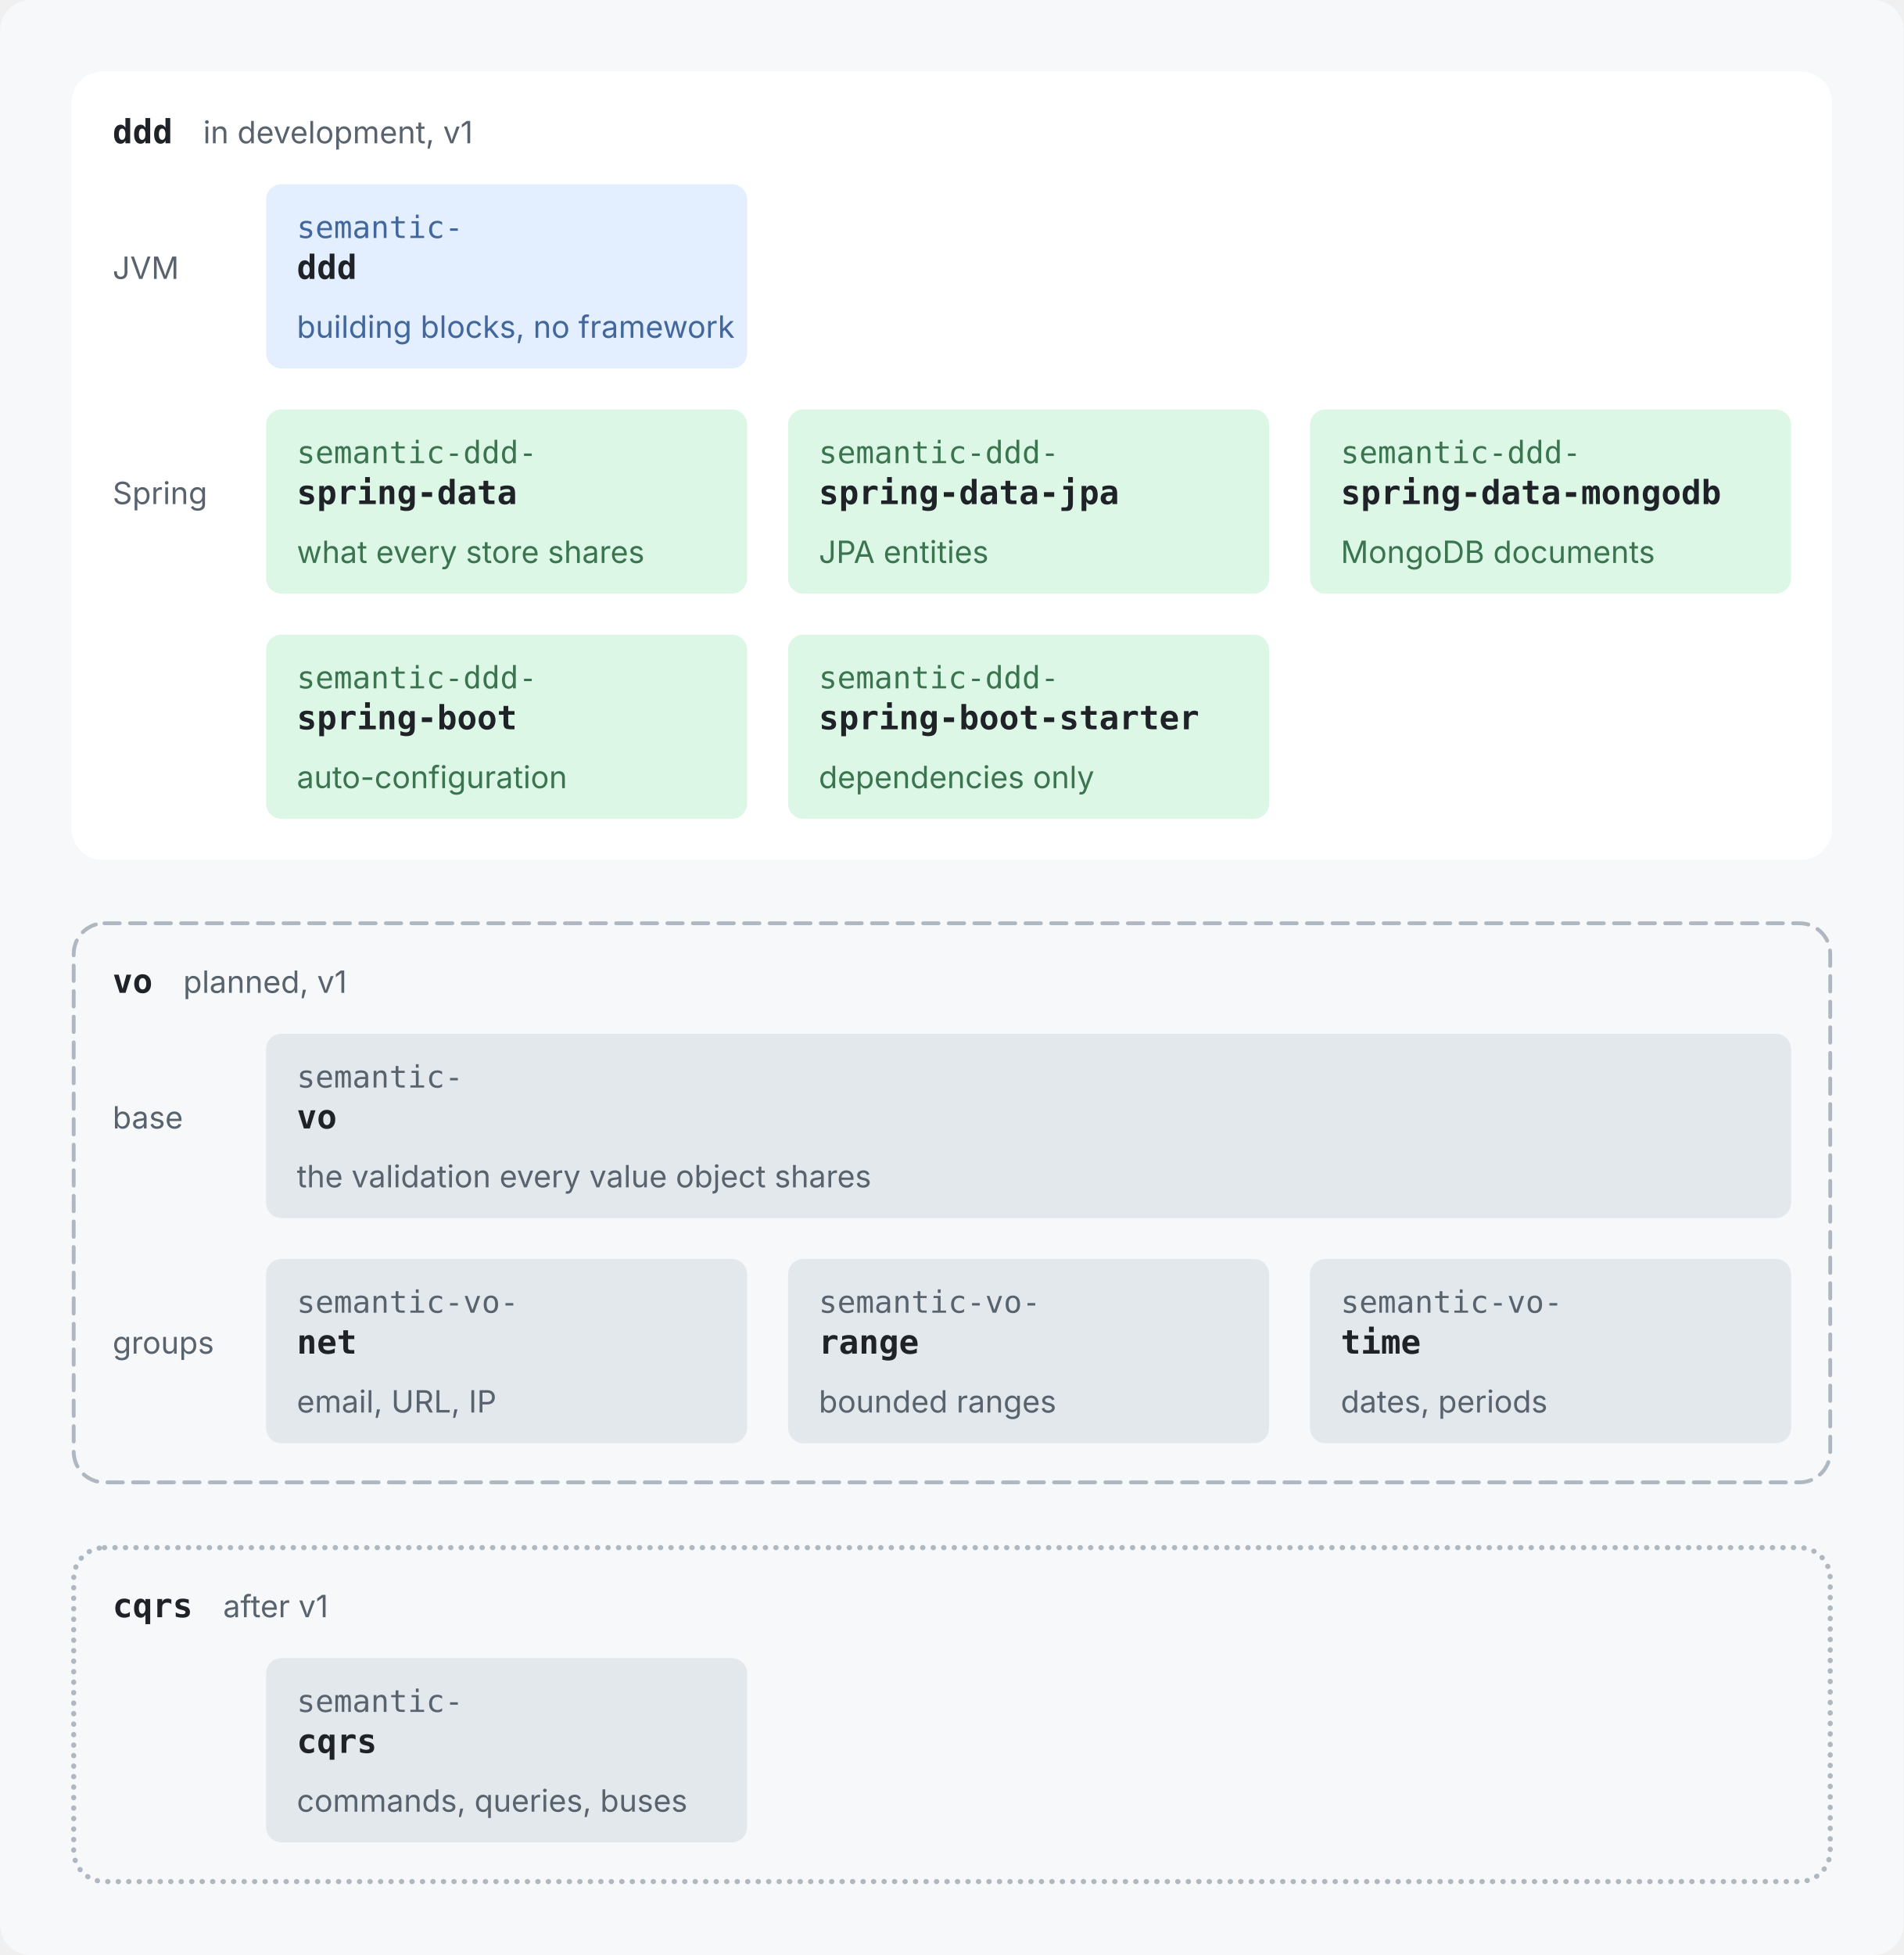
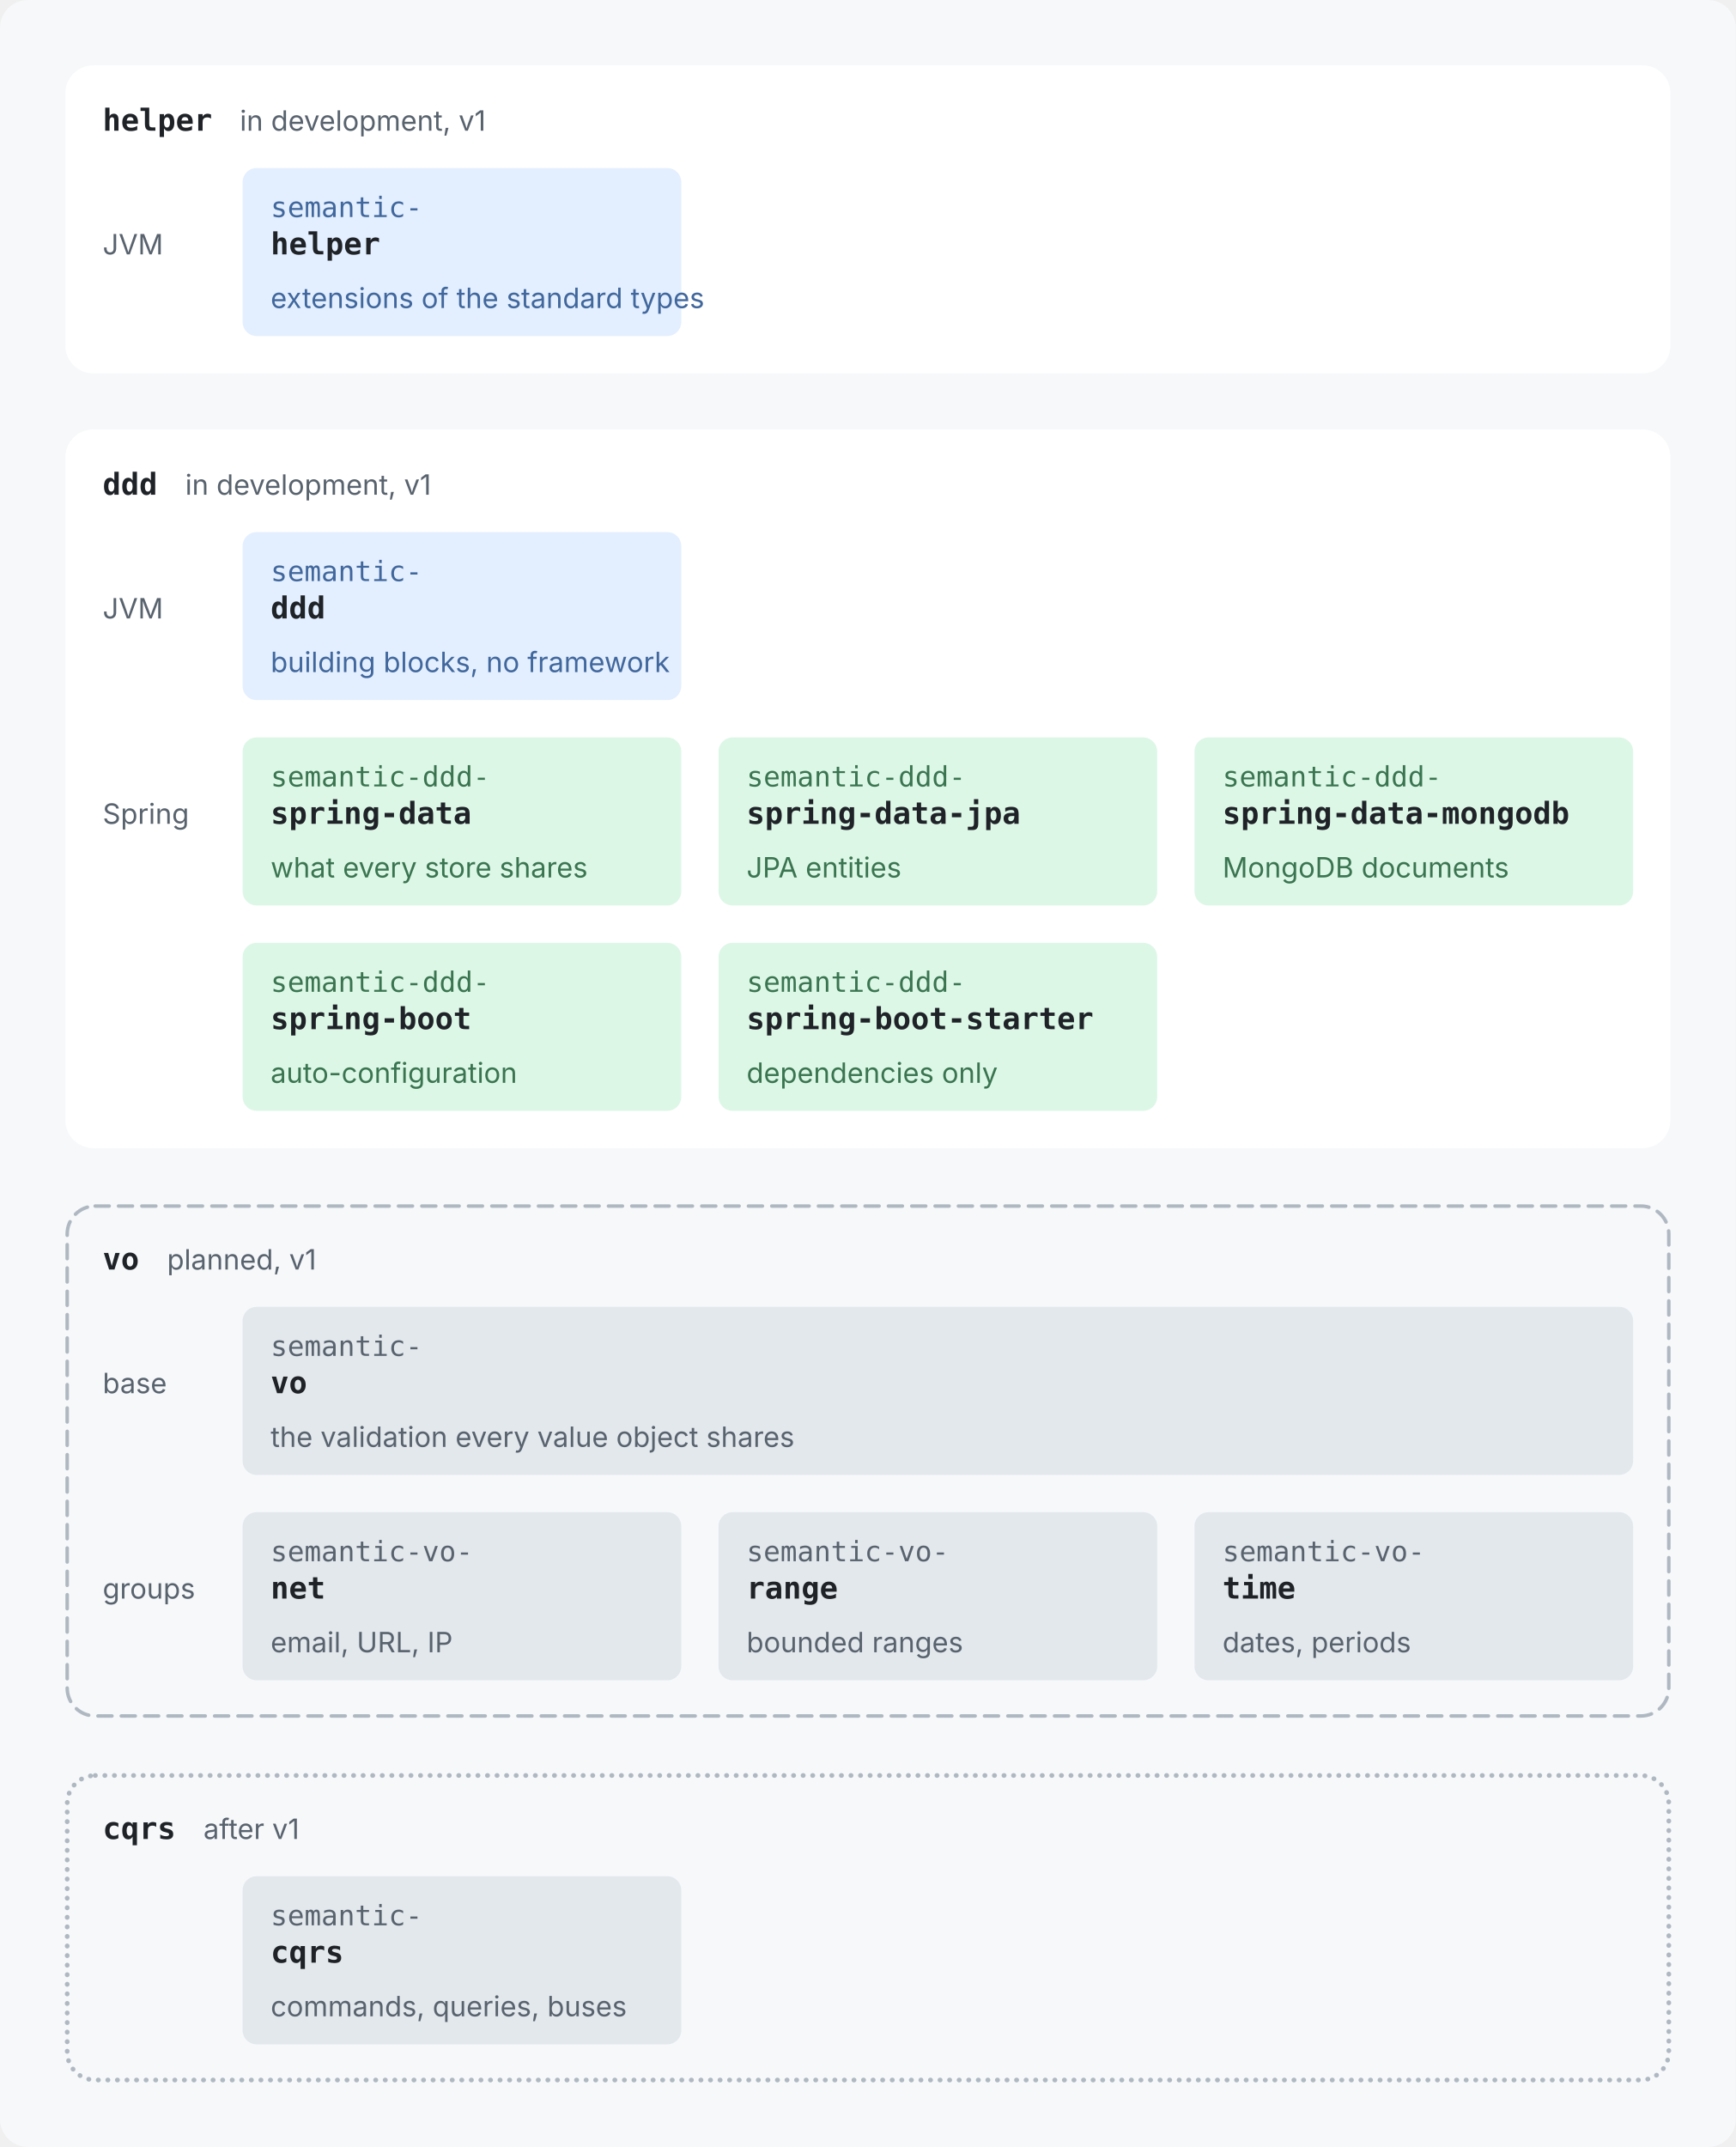
- <svg xmlns="http://www.w3.org/2000/svg" viewBox="0 0 744 764" width="744" height="764" role="img">
-   <rect width="744" height="764" rx="12" fill="#F6F8FA" />
+ <svg xmlns="http://www.w3.org/2000/svg" viewBox="0 0 744 920" width="744" height="920" role="img">
+   <rect width="744" height="920" rx="12" fill="#F6F8FA" />
  <g transform="translate(12,12)">
-     <rect x="16.0" y="16.0" width="688.0" height="308.0" rx="12" fill="#FFFFFF" />
-     <text x="32.0" y="44.0" font-family="ui-monospace, SFMono-Regular, 'SF Mono', Menlo, Consolas, monospace" font-size="13" font-weight="600" fill="#1F2328" text-anchor="start">ddd</text>
-     <text x="67.4" y="44.0" font-family="-apple-system, BlinkMacSystemFont, 'Segoe UI', Inter, Helvetica, Arial, sans-serif" font-size="12" font-weight="400" fill="#59636E" text-anchor="start">in development, v1</text>
+     <rect x="16.0" y="16.0" width="688.0" height="132.0" rx="12" fill="#FFFFFF" />
+     <text x="32.0" y="44.0" font-family="ui-monospace, SFMono-Regular, 'SF Mono', Menlo, Consolas, monospace" font-size="13" font-weight="600" fill="#1F2328" text-anchor="start">helper</text>
+     <text x="90.8" y="44.0" font-family="-apple-system, BlinkMacSystemFont, 'Segoe UI', Inter, Helvetica, Arial, sans-serif" font-size="12" font-weight="400" fill="#59636E" text-anchor="start">in development, v1</text>
    <text x="32.0" y="97.0" font-family="-apple-system, BlinkMacSystemFont, 'Segoe UI', Inter, Helvetica, Arial, sans-serif" font-size="12" font-weight="400" fill="#59636E" text-anchor="start">JVM</text>
    <rect x="92.0" y="60.0" width="188.0" height="72.0" rx="6" fill="#E3EFFF" />
    <text x="104.0" y="81.0" font-family="ui-monospace, SFMono-Regular, 'SF Mono', Menlo, Consolas, monospace" font-size="12" font-weight="400" fill="#41679C" text-anchor="start">semantic-</text>
-     <text x="104.0" y="97.0" font-family="ui-monospace, SFMono-Regular, 'SF Mono', Menlo, Consolas, monospace" font-size="13" font-weight="600" fill="#1F2328" text-anchor="start">ddd</text>
-     <text x="104.0" y="120.0" font-family="-apple-system, BlinkMacSystemFont, 'Segoe UI', Inter, Helvetica, Arial, sans-serif" font-size="12" font-weight="400" fill="#41679C" text-anchor="start">building blocks, no framework</text>
-     <text x="32.0" y="185.0" font-family="-apple-system, BlinkMacSystemFont, 'Segoe UI', Inter, Helvetica, Arial, sans-serif" font-size="12" font-weight="400" fill="#59636E" text-anchor="start">Spring</text>
-     <rect x="92.0" y="148.0" width="188.0" height="72.0" rx="6" fill="#DDF7E7" />
-     <text x="104.0" y="169.0" font-family="ui-monospace, SFMono-Regular, 'SF Mono', Menlo, Consolas, monospace" font-size="12" font-weight="400" fill="#3A7550" text-anchor="start">semantic-ddd-</text>
-     <text x="104.0" y="185.0" font-family="ui-monospace, SFMono-Regular, 'SF Mono', Menlo, Consolas, monospace" font-size="13" font-weight="600" fill="#1F2328" text-anchor="start">spring-data</text>
-     <text x="104.0" y="208.0" font-family="-apple-system, BlinkMacSystemFont, 'Segoe UI', Inter, Helvetica, Arial, sans-serif" font-size="12" font-weight="400" fill="#3A7550" text-anchor="start">what every store shares</text>
-     <rect x="296.0" y="148.0" width="188.0" height="72.0" rx="6" fill="#DDF7E7" />
-     <text x="308.0" y="169.0" font-family="ui-monospace, SFMono-Regular, 'SF Mono', Menlo, Consolas, monospace" font-size="12" font-weight="400" fill="#3A7550" text-anchor="start">semantic-ddd-</text>
-     <text x="308.0" y="185.0" font-family="ui-monospace, SFMono-Regular, 'SF Mono', Menlo, Consolas, monospace" font-size="13" font-weight="600" fill="#1F2328" text-anchor="start">spring-data-jpa</text>
-     <text x="308.0" y="208.0" font-family="-apple-system, BlinkMacSystemFont, 'Segoe UI', Inter, Helvetica, Arial, sans-serif" font-size="12" font-weight="400" fill="#3A7550" text-anchor="start">JPA entities</text>
-     <rect x="500.0" y="148.0" width="188.0" height="72.0" rx="6" fill="#DDF7E7" />
-     <text x="512.0" y="169.0" font-family="ui-monospace, SFMono-Regular, 'SF Mono', Menlo, Consolas, monospace" font-size="12" font-weight="400" fill="#3A7550" text-anchor="start">semantic-ddd-</text>
-     <text x="512.0" y="185.0" font-family="ui-monospace, SFMono-Regular, 'SF Mono', Menlo, Consolas, monospace" font-size="13" font-weight="600" fill="#1F2328" text-anchor="start">spring-data-mongodb</text>
-     <text x="512.0" y="208.0" font-family="-apple-system, BlinkMacSystemFont, 'Segoe UI', Inter, Helvetica, Arial, sans-serif" font-size="12" font-weight="400" fill="#3A7550" text-anchor="start">MongoDB documents</text>
-     <rect x="92.0" y="236.0" width="188.0" height="72.0" rx="6" fill="#DDF7E7" />
-     <text x="104.0" y="257.0" font-family="ui-monospace, SFMono-Regular, 'SF Mono', Menlo, Consolas, monospace" font-size="12" font-weight="400" fill="#3A7550" text-anchor="start">semantic-ddd-</text>
-     <text x="104.0" y="273.0" font-family="ui-monospace, SFMono-Regular, 'SF Mono', Menlo, Consolas, monospace" font-size="13" font-weight="600" fill="#1F2328" text-anchor="start">spring-boot</text>
-     <text x="104.0" y="296.0" font-family="-apple-system, BlinkMacSystemFont, 'Segoe UI', Inter, Helvetica, Arial, sans-serif" font-size="12" font-weight="400" fill="#3A7550" text-anchor="start">auto-configuration</text>
-     <rect x="296.0" y="236.0" width="188.0" height="72.0" rx="6" fill="#DDF7E7" />
-     <text x="308.0" y="257.0" font-family="ui-monospace, SFMono-Regular, 'SF Mono', Menlo, Consolas, monospace" font-size="12" font-weight="400" fill="#3A7550" text-anchor="start">semantic-ddd-</text>
-     <text x="308.0" y="273.0" font-family="ui-monospace, SFMono-Regular, 'SF Mono', Menlo, Consolas, monospace" font-size="13" font-weight="600" fill="#1F2328" text-anchor="start">spring-boot-starter</text>
-     <text x="308.0" y="296.0" font-family="-apple-system, BlinkMacSystemFont, 'Segoe UI', Inter, Helvetica, Arial, sans-serif" font-size="12" font-weight="400" fill="#3A7550" text-anchor="start">dependencies only</text>
-     <rect x="16.8" y="348.8" width="686.5" height="218.5" rx="12" fill="none" stroke="#AFB8C1" stroke-width="1.5" stroke-dasharray="6 4" stroke-linecap="round" />
-     <text x="32.0" y="376.0" font-family="ui-monospace, SFMono-Regular, 'SF Mono', Menlo, Consolas, monospace" font-size="13" font-weight="600" fill="#1F2328" text-anchor="start">vo</text>
-     <text x="59.6" y="376.0" font-family="-apple-system, BlinkMacSystemFont, 'Segoe UI', Inter, Helvetica, Arial, sans-serif" font-size="12" font-weight="400" fill="#59636E" text-anchor="start">planned, v1</text>
-     <text x="32.0" y="429.0" font-family="-apple-system, BlinkMacSystemFont, 'Segoe UI', Inter, Helvetica, Arial, sans-serif" font-size="12" font-weight="400" fill="#59636E" text-anchor="start">base</text>
-     <rect x="92.0" y="392.0" width="596.0" height="72.0" rx="6" fill="#E3E8ED" />
-     <text x="104.0" y="413.0" font-family="ui-monospace, SFMono-Regular, 'SF Mono', Menlo, Consolas, monospace" font-size="12" font-weight="400" fill="#59636E" text-anchor="start">semantic-</text>
-     <text x="104.0" y="429.0" font-family="ui-monospace, SFMono-Regular, 'SF Mono', Menlo, Consolas, monospace" font-size="13" font-weight="600" fill="#1F2328" text-anchor="start">vo</text>
-     <text x="104.0" y="452.0" font-family="-apple-system, BlinkMacSystemFont, 'Segoe UI', Inter, Helvetica, Arial, sans-serif" font-size="12" font-weight="400" fill="#59636E" text-anchor="start">the validation every value object shares</text>
-     <text x="32.0" y="517.0" font-family="-apple-system, BlinkMacSystemFont, 'Segoe UI', Inter, Helvetica, Arial, sans-serif" font-size="12" font-weight="400" fill="#59636E" text-anchor="start">groups</text>
-     <rect x="92.0" y="480.0" width="188.0" height="72.0" rx="6" fill="#E3E8ED" />
-     <text x="104.0" y="501.0" font-family="ui-monospace, SFMono-Regular, 'SF Mono', Menlo, Consolas, monospace" font-size="12" font-weight="400" fill="#59636E" text-anchor="start">semantic-vo-</text>
-     <text x="104.0" y="517.0" font-family="ui-monospace, SFMono-Regular, 'SF Mono', Menlo, Consolas, monospace" font-size="13" font-weight="600" fill="#1F2328" text-anchor="start">net</text>
-     <text x="104.0" y="540.0" font-family="-apple-system, BlinkMacSystemFont, 'Segoe UI', Inter, Helvetica, Arial, sans-serif" font-size="12" font-weight="400" fill="#59636E" text-anchor="start">email, URL, IP</text>
-     <rect x="296.0" y="480.0" width="188.0" height="72.0" rx="6" fill="#E3E8ED" />
-     <text x="308.0" y="501.0" font-family="ui-monospace, SFMono-Regular, 'SF Mono', Menlo, Consolas, monospace" font-size="12" font-weight="400" fill="#59636E" text-anchor="start">semantic-vo-</text>
-     <text x="308.0" y="517.0" font-family="ui-monospace, SFMono-Regular, 'SF Mono', Menlo, Consolas, monospace" font-size="13" font-weight="600" fill="#1F2328" text-anchor="start">range</text>
-     <text x="308.0" y="540.0" font-family="-apple-system, BlinkMacSystemFont, 'Segoe UI', Inter, Helvetica, Arial, sans-serif" font-size="12" font-weight="400" fill="#59636E" text-anchor="start">bounded ranges</text>
-     <rect x="500.0" y="480.0" width="188.0" height="72.0" rx="6" fill="#E3E8ED" />
-     <text x="512.0" y="501.0" font-family="ui-monospace, SFMono-Regular, 'SF Mono', Menlo, Consolas, monospace" font-size="12" font-weight="400" fill="#59636E" text-anchor="start">semantic-vo-</text>
-     <text x="512.0" y="517.0" font-family="ui-monospace, SFMono-Regular, 'SF Mono', Menlo, Consolas, monospace" font-size="13" font-weight="600" fill="#1F2328" text-anchor="start">time</text>
-     <text x="512.0" y="540.0" font-family="-apple-system, BlinkMacSystemFont, 'Segoe UI', Inter, Helvetica, Arial, sans-serif" font-size="12" font-weight="400" fill="#59636E" text-anchor="start">dates, periods</text>
-     <rect x="16.8" y="592.8" width="686.5" height="130.5" rx="12" fill="none" stroke="#AFB8C1" stroke-width="2" stroke-dasharray="0.1 4" stroke-linecap="round" />
-     <text x="32.0" y="620.0" font-family="ui-monospace, SFMono-Regular, 'SF Mono', Menlo, Consolas, monospace" font-size="13" font-weight="600" fill="#1F2328" text-anchor="start">cqrs</text>
-     <text x="75.2" y="620.0" font-family="-apple-system, BlinkMacSystemFont, 'Segoe UI', Inter, Helvetica, Arial, sans-serif" font-size="12" font-weight="400" fill="#59636E" text-anchor="start">after v1</text>
+     <text x="104.0" y="97.0" font-family="ui-monospace, SFMono-Regular, 'SF Mono', Menlo, Consolas, monospace" font-size="13" font-weight="600" fill="#1F2328" text-anchor="start">helper</text>
+     <text x="104.0" y="120.0" font-family="-apple-system, BlinkMacSystemFont, 'Segoe UI', Inter, Helvetica, Arial, sans-serif" font-size="12" font-weight="400" fill="#41679C" text-anchor="start">extensions of the standard types</text>
+     <rect x="16.0" y="172.0" width="688.0" height="308.0" rx="12" fill="#FFFFFF" />
+     <text x="32.0" y="200.0" font-family="ui-monospace, SFMono-Regular, 'SF Mono', Menlo, Consolas, monospace" font-size="13" font-weight="600" fill="#1F2328" text-anchor="start">ddd</text>
+     <text x="67.4" y="200.0" font-family="-apple-system, BlinkMacSystemFont, 'Segoe UI', Inter, Helvetica, Arial, sans-serif" font-size="12" font-weight="400" fill="#59636E" text-anchor="start">in development, v1</text>
+     <text x="32.0" y="253.0" font-family="-apple-system, BlinkMacSystemFont, 'Segoe UI', Inter, Helvetica, Arial, sans-serif" font-size="12" font-weight="400" fill="#59636E" text-anchor="start">JVM</text>
+     <rect x="92.0" y="216.0" width="188.0" height="72.0" rx="6" fill="#E3EFFF" />
+     <text x="104.0" y="237.0" font-family="ui-monospace, SFMono-Regular, 'SF Mono', Menlo, Consolas, monospace" font-size="12" font-weight="400" fill="#41679C" text-anchor="start">semantic-</text>
+     <text x="104.0" y="253.0" font-family="ui-monospace, SFMono-Regular, 'SF Mono', Menlo, Consolas, monospace" font-size="13" font-weight="600" fill="#1F2328" text-anchor="start">ddd</text>
+     <text x="104.0" y="276.0" font-family="-apple-system, BlinkMacSystemFont, 'Segoe UI', Inter, Helvetica, Arial, sans-serif" font-size="12" font-weight="400" fill="#41679C" text-anchor="start">building blocks, no framework</text>
+     <text x="32.0" y="341.0" font-family="-apple-system, BlinkMacSystemFont, 'Segoe UI', Inter, Helvetica, Arial, sans-serif" font-size="12" font-weight="400" fill="#59636E" text-anchor="start">Spring</text>
+     <rect x="92.0" y="304.0" width="188.0" height="72.0" rx="6" fill="#DDF7E7" />
+     <text x="104.0" y="325.0" font-family="ui-monospace, SFMono-Regular, 'SF Mono', Menlo, Consolas, monospace" font-size="12" font-weight="400" fill="#3A7550" text-anchor="start">semantic-ddd-</text>
+     <text x="104.0" y="341.0" font-family="ui-monospace, SFMono-Regular, 'SF Mono', Menlo, Consolas, monospace" font-size="13" font-weight="600" fill="#1F2328" text-anchor="start">spring-data</text>
+     <text x="104.0" y="364.0" font-family="-apple-system, BlinkMacSystemFont, 'Segoe UI', Inter, Helvetica, Arial, sans-serif" font-size="12" font-weight="400" fill="#3A7550" text-anchor="start">what every store shares</text>
+     <rect x="296.0" y="304.0" width="188.0" height="72.0" rx="6" fill="#DDF7E7" />
+     <text x="308.0" y="325.0" font-family="ui-monospace, SFMono-Regular, 'SF Mono', Menlo, Consolas, monospace" font-size="12" font-weight="400" fill="#3A7550" text-anchor="start">semantic-ddd-</text>
+     <text x="308.0" y="341.0" font-family="ui-monospace, SFMono-Regular, 'SF Mono', Menlo, Consolas, monospace" font-size="13" font-weight="600" fill="#1F2328" text-anchor="start">spring-data-jpa</text>
+     <text x="308.0" y="364.0" font-family="-apple-system, BlinkMacSystemFont, 'Segoe UI', Inter, Helvetica, Arial, sans-serif" font-size="12" font-weight="400" fill="#3A7550" text-anchor="start">JPA entities</text>
+     <rect x="500.0" y="304.0" width="188.0" height="72.0" rx="6" fill="#DDF7E7" />
+     <text x="512.0" y="325.0" font-family="ui-monospace, SFMono-Regular, 'SF Mono', Menlo, Consolas, monospace" font-size="12" font-weight="400" fill="#3A7550" text-anchor="start">semantic-ddd-</text>
+     <text x="512.0" y="341.0" font-family="ui-monospace, SFMono-Regular, 'SF Mono', Menlo, Consolas, monospace" font-size="13" font-weight="600" fill="#1F2328" text-anchor="start">spring-data-mongodb</text>
+     <text x="512.0" y="364.0" font-family="-apple-system, BlinkMacSystemFont, 'Segoe UI', Inter, Helvetica, Arial, sans-serif" font-size="12" font-weight="400" fill="#3A7550" text-anchor="start">MongoDB documents</text>
+     <rect x="92.0" y="392.0" width="188.0" height="72.0" rx="6" fill="#DDF7E7" />
+     <text x="104.0" y="413.0" font-family="ui-monospace, SFMono-Regular, 'SF Mono', Menlo, Consolas, monospace" font-size="12" font-weight="400" fill="#3A7550" text-anchor="start">semantic-ddd-</text>
+     <text x="104.0" y="429.0" font-family="ui-monospace, SFMono-Regular, 'SF Mono', Menlo, Consolas, monospace" font-size="13" font-weight="600" fill="#1F2328" text-anchor="start">spring-boot</text>
+     <text x="104.0" y="452.0" font-family="-apple-system, BlinkMacSystemFont, 'Segoe UI', Inter, Helvetica, Arial, sans-serif" font-size="12" font-weight="400" fill="#3A7550" text-anchor="start">auto-configuration</text>
+     <rect x="296.0" y="392.0" width="188.0" height="72.0" rx="6" fill="#DDF7E7" />
+     <text x="308.0" y="413.0" font-family="ui-monospace, SFMono-Regular, 'SF Mono', Menlo, Consolas, monospace" font-size="12" font-weight="400" fill="#3A7550" text-anchor="start">semantic-ddd-</text>
+     <text x="308.0" y="429.0" font-family="ui-monospace, SFMono-Regular, 'SF Mono', Menlo, Consolas, monospace" font-size="13" font-weight="600" fill="#1F2328" text-anchor="start">spring-boot-starter</text>
+     <text x="308.0" y="452.0" font-family="-apple-system, BlinkMacSystemFont, 'Segoe UI', Inter, Helvetica, Arial, sans-serif" font-size="12" font-weight="400" fill="#3A7550" text-anchor="start">dependencies only</text>
+     <rect x="16.8" y="504.8" width="686.5" height="218.5" rx="12" fill="none" stroke="#AFB8C1" stroke-width="1.5" stroke-dasharray="6 4" stroke-linecap="round" />
+     <text x="32.0" y="532.0" font-family="ui-monospace, SFMono-Regular, 'SF Mono', Menlo, Consolas, monospace" font-size="13" font-weight="600" fill="#1F2328" text-anchor="start">vo</text>
+     <text x="59.6" y="532.0" font-family="-apple-system, BlinkMacSystemFont, 'Segoe UI', Inter, Helvetica, Arial, sans-serif" font-size="12" font-weight="400" fill="#59636E" text-anchor="start">planned, v1</text>
+     <text x="32.0" y="585.0" font-family="-apple-system, BlinkMacSystemFont, 'Segoe UI', Inter, Helvetica, Arial, sans-serif" font-size="12" font-weight="400" fill="#59636E" text-anchor="start">base</text>
+     <rect x="92.0" y="548.0" width="596.0" height="72.0" rx="6" fill="#E3E8ED" />
+     <text x="104.0" y="569.0" font-family="ui-monospace, SFMono-Regular, 'SF Mono', Menlo, Consolas, monospace" font-size="12" font-weight="400" fill="#59636E" text-anchor="start">semantic-</text>
+     <text x="104.0" y="585.0" font-family="ui-monospace, SFMono-Regular, 'SF Mono', Menlo, Consolas, monospace" font-size="13" font-weight="600" fill="#1F2328" text-anchor="start">vo</text>
+     <text x="104.0" y="608.0" font-family="-apple-system, BlinkMacSystemFont, 'Segoe UI', Inter, Helvetica, Arial, sans-serif" font-size="12" font-weight="400" fill="#59636E" text-anchor="start">the validation every value object shares</text>
+     <text x="32.0" y="673.0" font-family="-apple-system, BlinkMacSystemFont, 'Segoe UI', Inter, Helvetica, Arial, sans-serif" font-size="12" font-weight="400" fill="#59636E" text-anchor="start">groups</text>
    <rect x="92.0" y="636.0" width="188.0" height="72.0" rx="6" fill="#E3E8ED" />
-     <text x="104.0" y="657.0" font-family="ui-monospace, SFMono-Regular, 'SF Mono', Menlo, Consolas, monospace" font-size="12" font-weight="400" fill="#59636E" text-anchor="start">semantic-</text>
-     <text x="104.0" y="673.0" font-family="ui-monospace, SFMono-Regular, 'SF Mono', Menlo, Consolas, monospace" font-size="13" font-weight="600" fill="#1F2328" text-anchor="start">cqrs</text>
-     <text x="104.0" y="696.0" font-family="-apple-system, BlinkMacSystemFont, 'Segoe UI', Inter, Helvetica, Arial, sans-serif" font-size="12" font-weight="400" fill="#59636E" text-anchor="start">commands, queries, buses</text>
+     <text x="104.0" y="657.0" font-family="ui-monospace, SFMono-Regular, 'SF Mono', Menlo, Consolas, monospace" font-size="12" font-weight="400" fill="#59636E" text-anchor="start">semantic-vo-</text>
+     <text x="104.0" y="673.0" font-family="ui-monospace, SFMono-Regular, 'SF Mono', Menlo, Consolas, monospace" font-size="13" font-weight="600" fill="#1F2328" text-anchor="start">net</text>
+     <text x="104.0" y="696.0" font-family="-apple-system, BlinkMacSystemFont, 'Segoe UI', Inter, Helvetica, Arial, sans-serif" font-size="12" font-weight="400" fill="#59636E" text-anchor="start">email, URL, IP</text>
+     <rect x="296.0" y="636.0" width="188.0" height="72.0" rx="6" fill="#E3E8ED" />
+     <text x="308.0" y="657.0" font-family="ui-monospace, SFMono-Regular, 'SF Mono', Menlo, Consolas, monospace" font-size="12" font-weight="400" fill="#59636E" text-anchor="start">semantic-vo-</text>
+     <text x="308.0" y="673.0" font-family="ui-monospace, SFMono-Regular, 'SF Mono', Menlo, Consolas, monospace" font-size="13" font-weight="600" fill="#1F2328" text-anchor="start">range</text>
+     <text x="308.0" y="696.0" font-family="-apple-system, BlinkMacSystemFont, 'Segoe UI', Inter, Helvetica, Arial, sans-serif" font-size="12" font-weight="400" fill="#59636E" text-anchor="start">bounded ranges</text>
+     <rect x="500.0" y="636.0" width="188.0" height="72.0" rx="6" fill="#E3E8ED" />
+     <text x="512.0" y="657.0" font-family="ui-monospace, SFMono-Regular, 'SF Mono', Menlo, Consolas, monospace" font-size="12" font-weight="400" fill="#59636E" text-anchor="start">semantic-vo-</text>
+     <text x="512.0" y="673.0" font-family="ui-monospace, SFMono-Regular, 'SF Mono', Menlo, Consolas, monospace" font-size="13" font-weight="600" fill="#1F2328" text-anchor="start">time</text>
+     <text x="512.0" y="696.0" font-family="-apple-system, BlinkMacSystemFont, 'Segoe UI', Inter, Helvetica, Arial, sans-serif" font-size="12" font-weight="400" fill="#59636E" text-anchor="start">dates, periods</text>
+     <rect x="16.8" y="748.8" width="686.5" height="130.5" rx="12" fill="none" stroke="#AFB8C1" stroke-width="2" stroke-dasharray="0.1 4" stroke-linecap="round" />
+     <text x="32.0" y="776.0" font-family="ui-monospace, SFMono-Regular, 'SF Mono', Menlo, Consolas, monospace" font-size="13" font-weight="600" fill="#1F2328" text-anchor="start">cqrs</text>
+     <text x="75.2" y="776.0" font-family="-apple-system, BlinkMacSystemFont, 'Segoe UI', Inter, Helvetica, Arial, sans-serif" font-size="12" font-weight="400" fill="#59636E" text-anchor="start">after v1</text>
+     <rect x="92.0" y="792.0" width="188.0" height="72.0" rx="6" fill="#E3E8ED" />
+     <text x="104.0" y="813.0" font-family="ui-monospace, SFMono-Regular, 'SF Mono', Menlo, Consolas, monospace" font-size="12" font-weight="400" fill="#59636E" text-anchor="start">semantic-</text>
+     <text x="104.0" y="829.0" font-family="ui-monospace, SFMono-Regular, 'SF Mono', Menlo, Consolas, monospace" font-size="13" font-weight="600" fill="#1F2328" text-anchor="start">cqrs</text>
+     <text x="104.0" y="852.0" font-family="-apple-system, BlinkMacSystemFont, 'Segoe UI', Inter, Helvetica, Arial, sans-serif" font-size="12" font-weight="400" fill="#59636E" text-anchor="start">commands, queries, buses</text>
  </g>
</svg>
